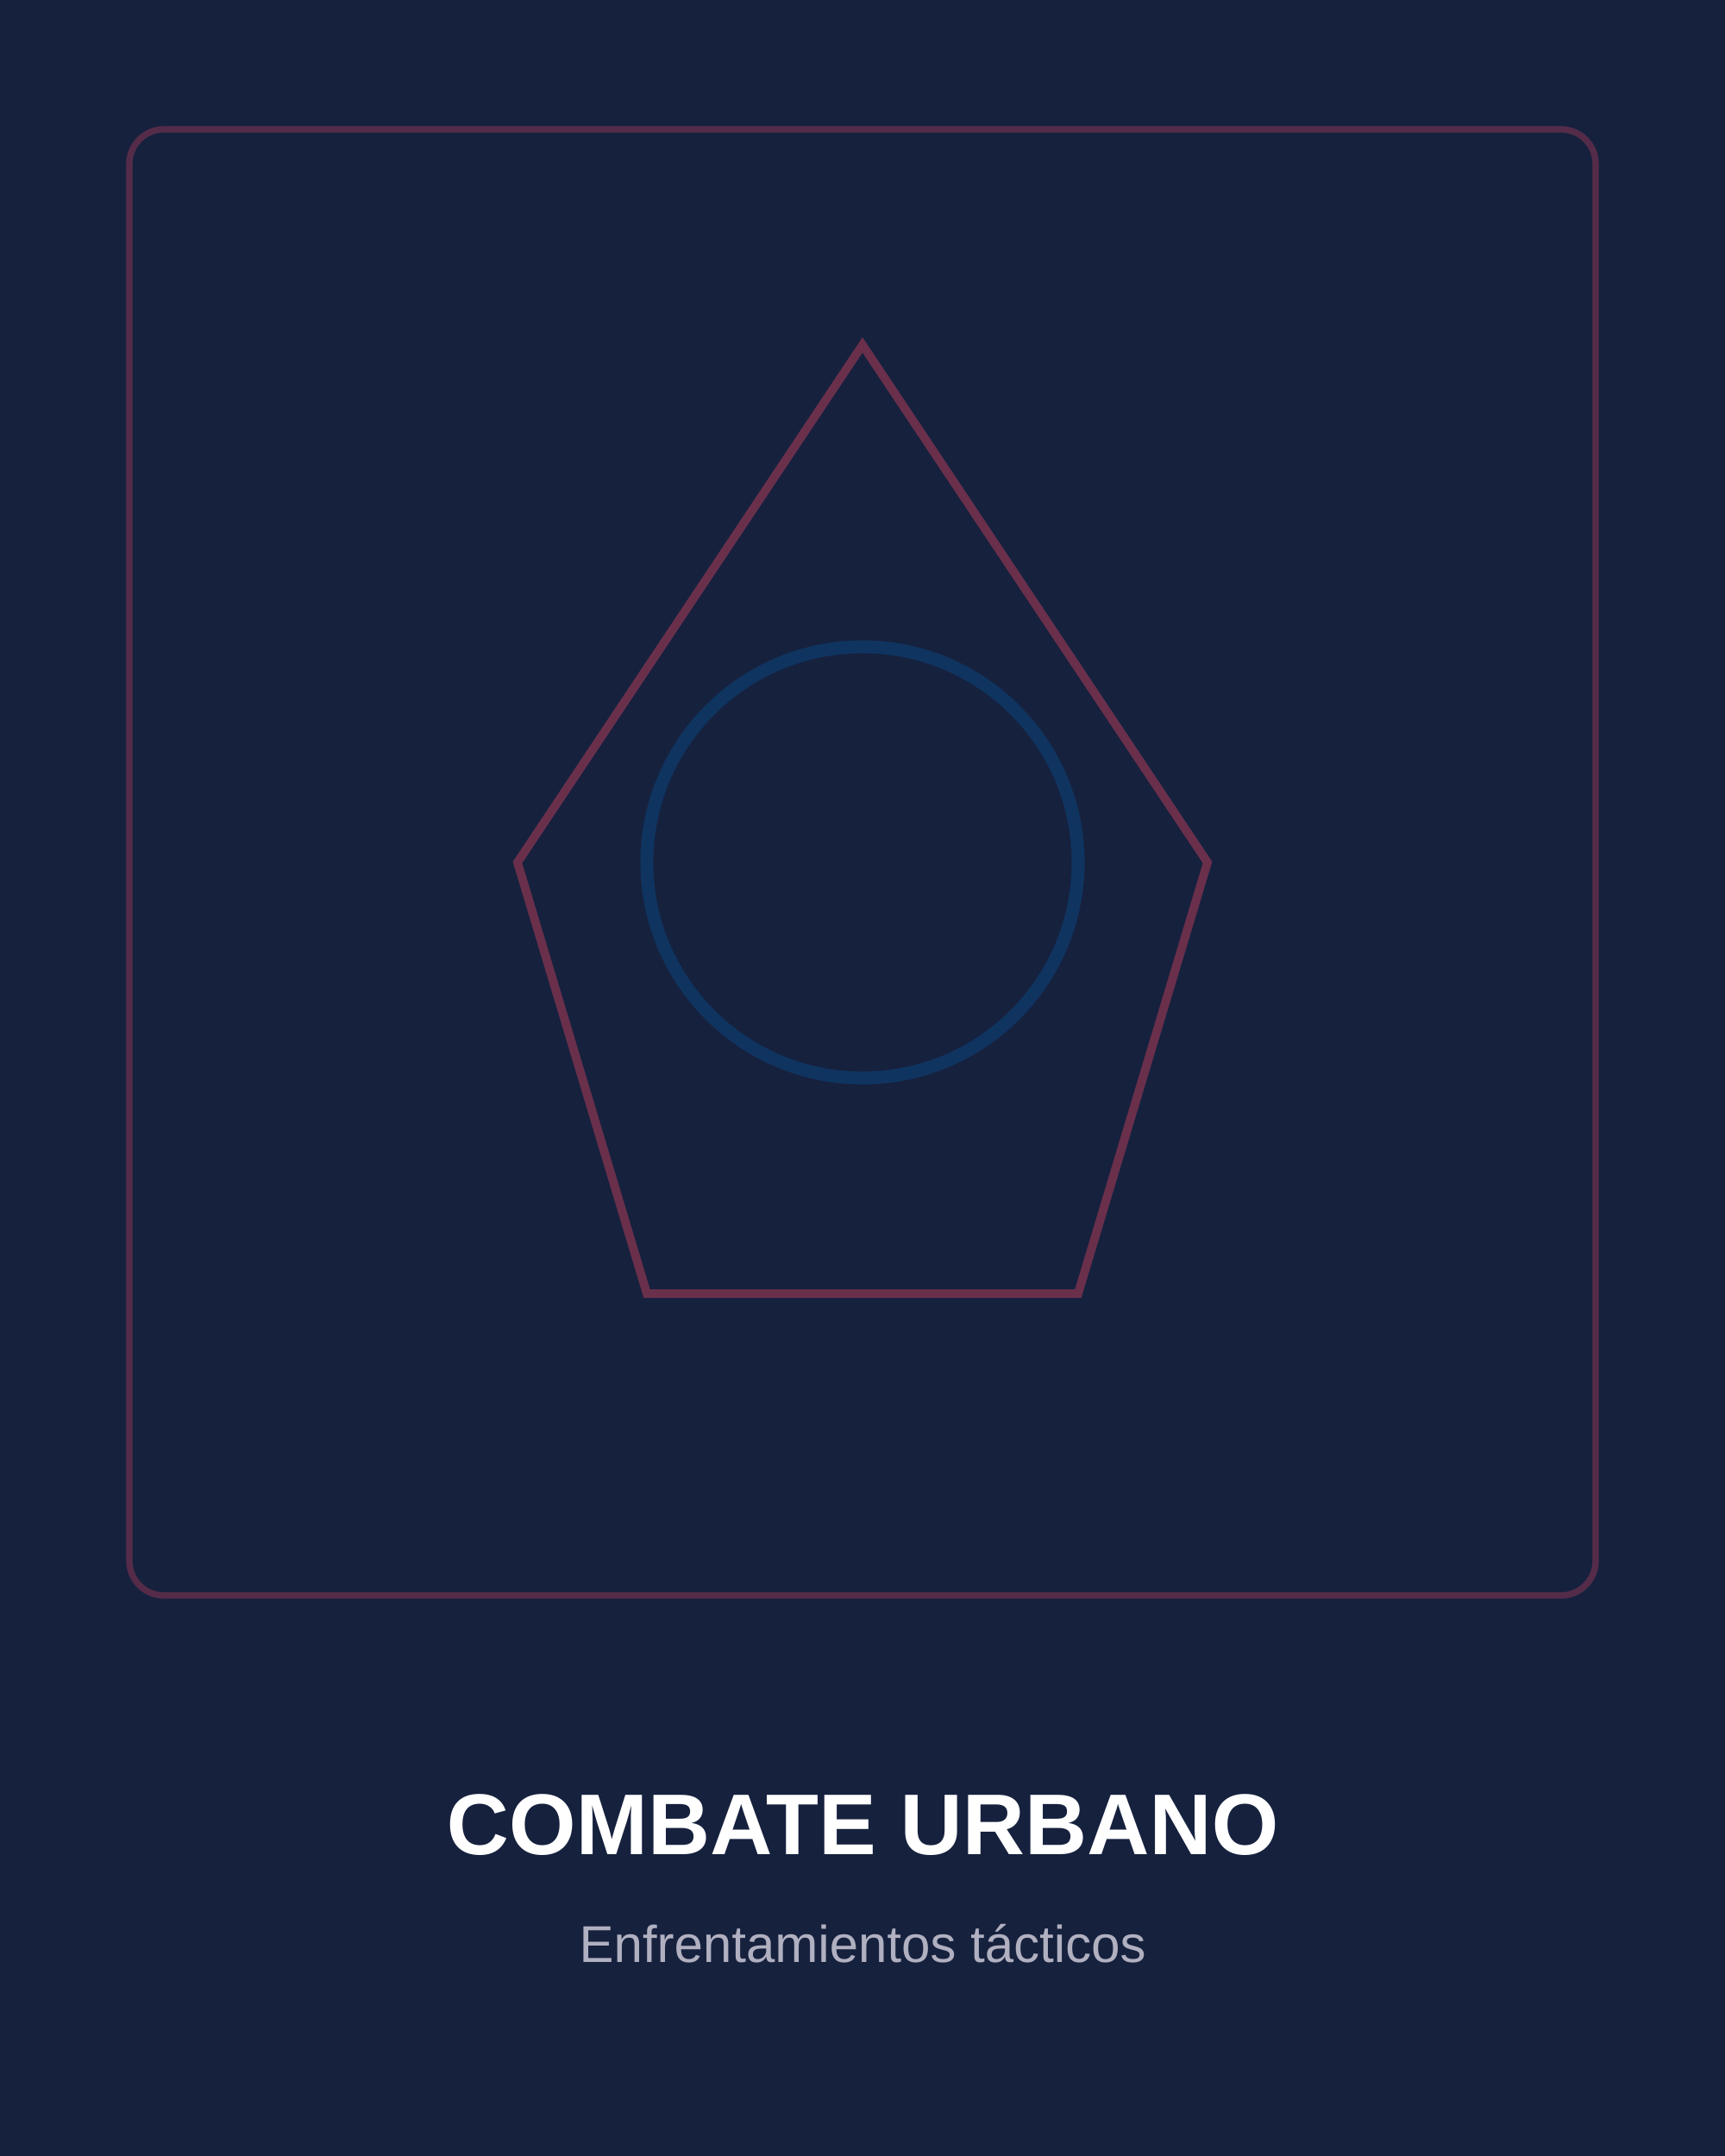
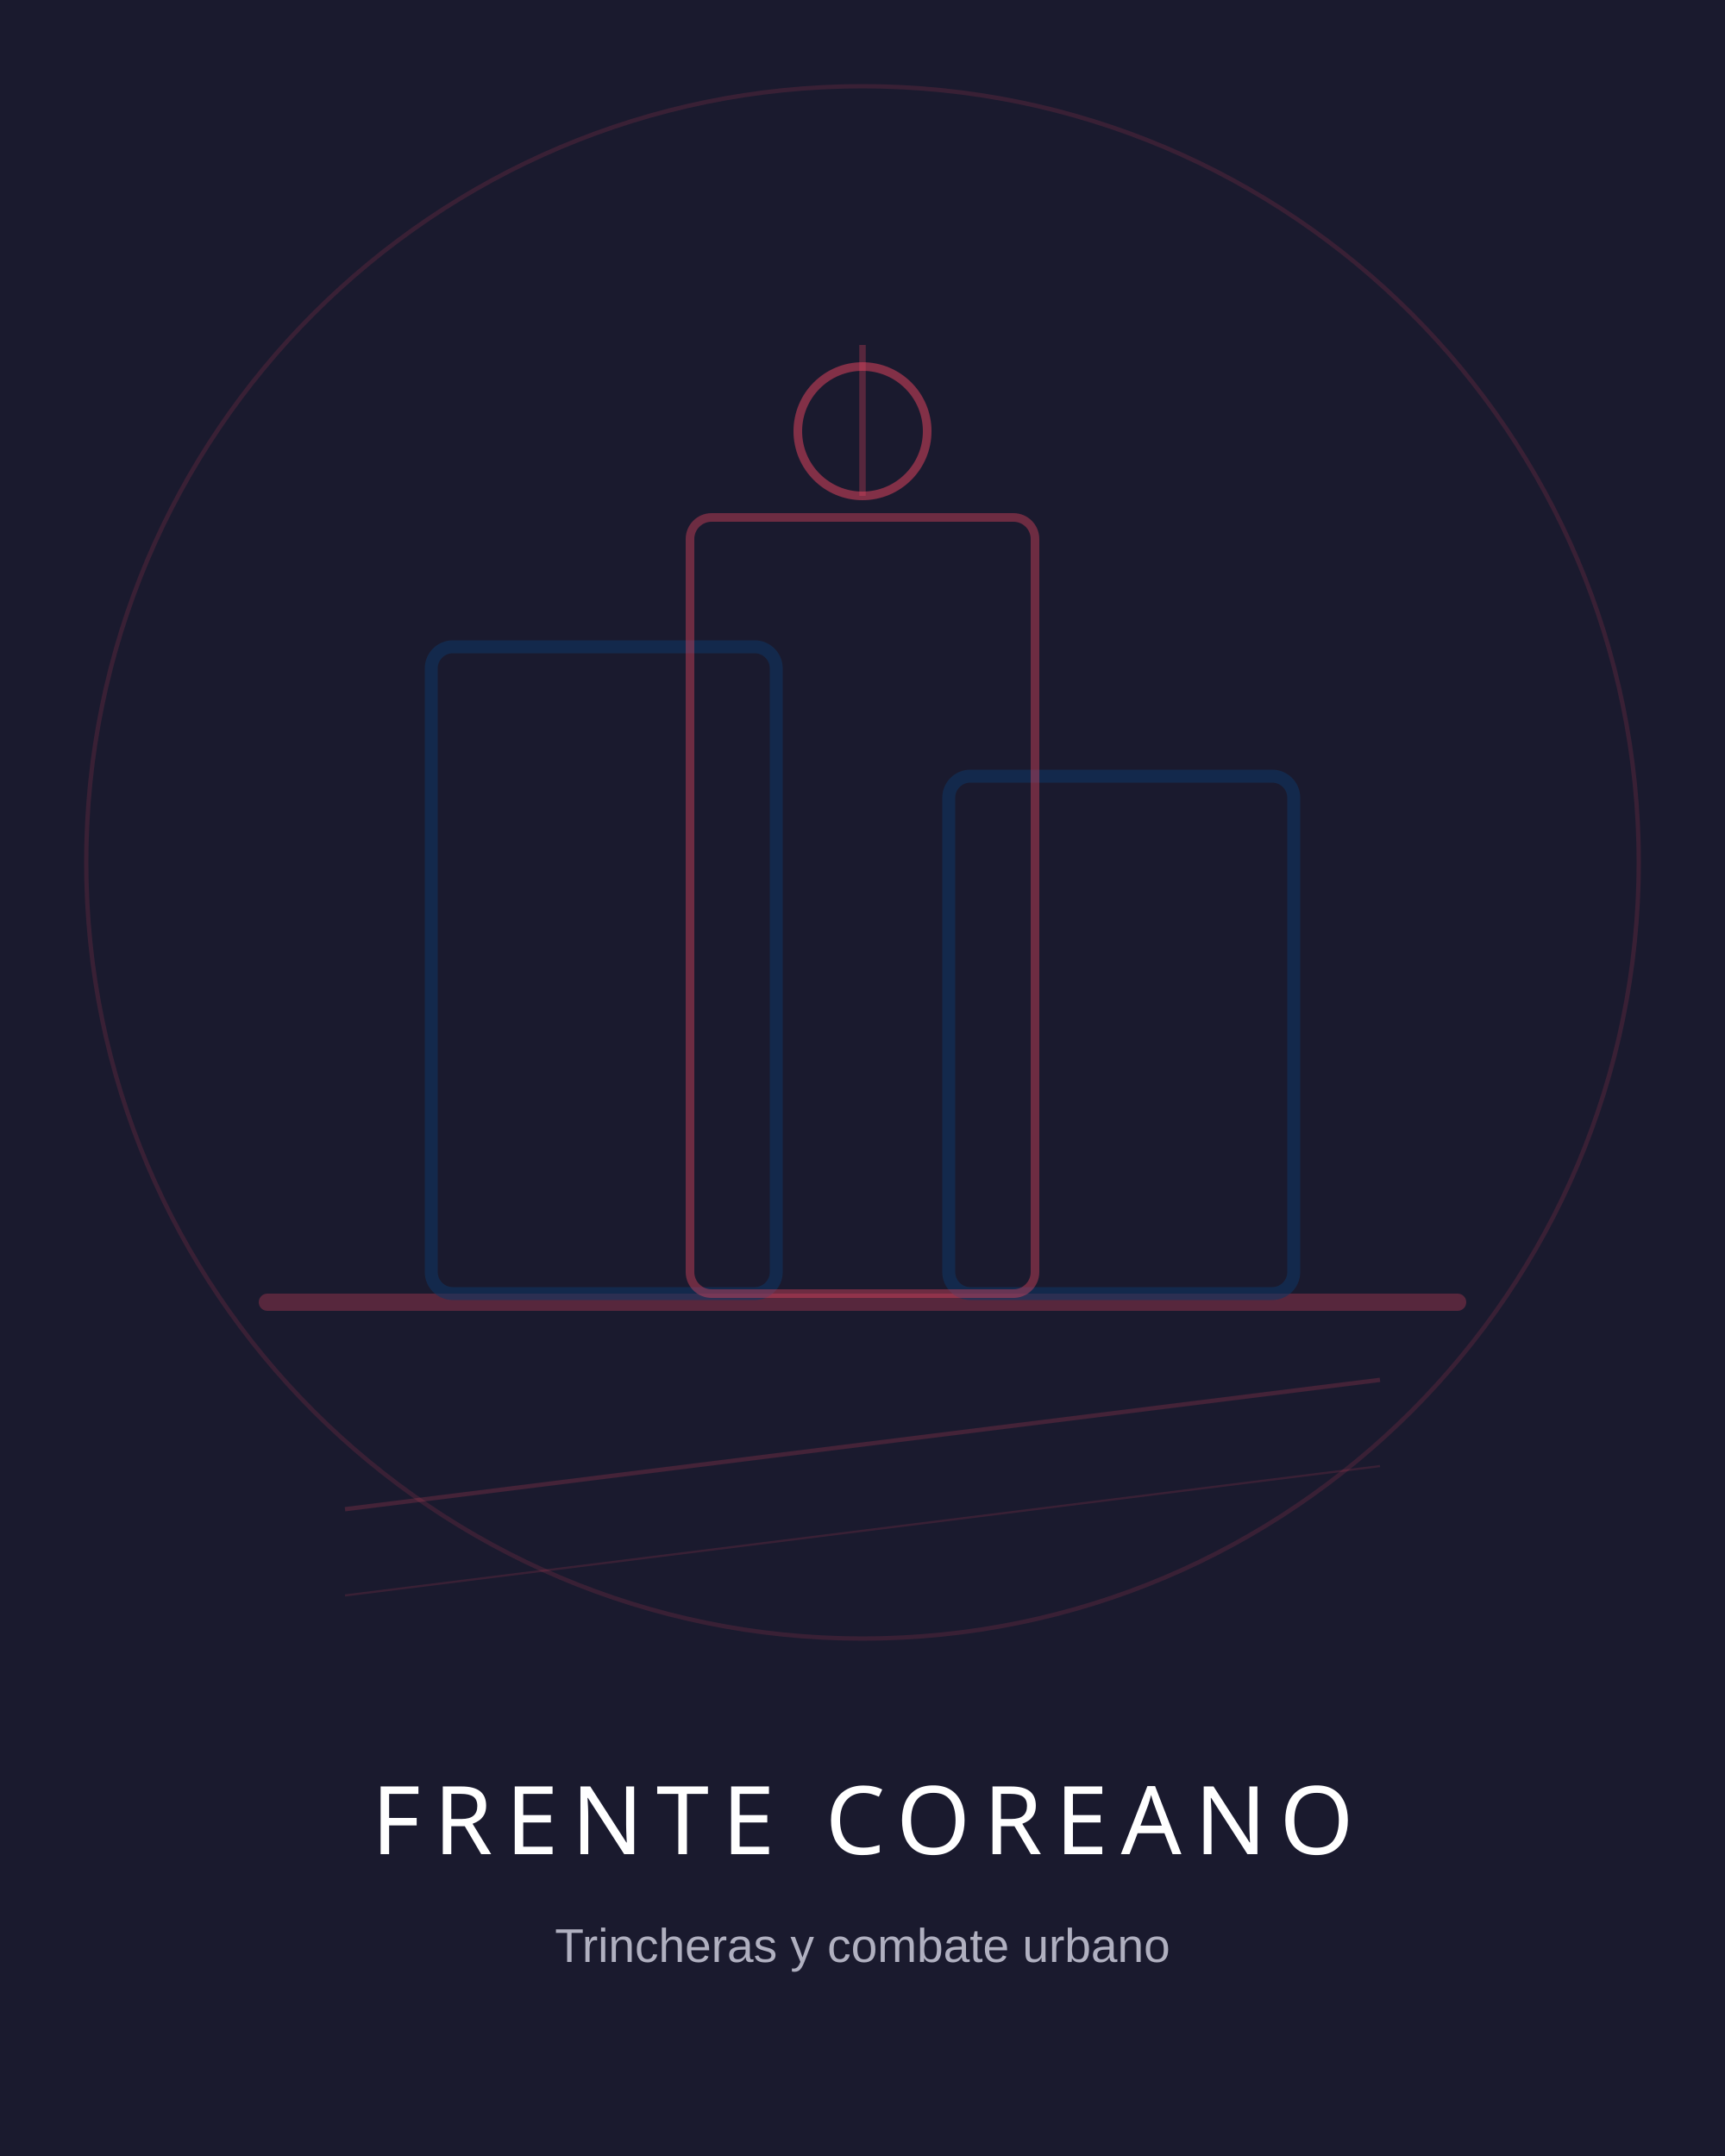
<svg xmlns="http://www.w3.org/2000/svg" viewBox="0 0 400 500" width="400" height="500">
-   <rect width="400" height="500" fill="#16213e" />
-   <rect x="30" y="30" width="340" height="340" rx="8" fill="none" stroke="#e94560" stroke-width="1.5" opacity="0.3" />
-   <polygon points="200,80 280,200 250,300 150,300 120,200" fill="none" stroke="#e94560" stroke-width="2" opacity="0.4" />
-   <circle cx="200" cy="200" r="50" fill="none" stroke="#0f3460" stroke-width="3" />
-   <text x="200" y="430" font-family="Arial, sans-serif" font-size="20" fill="white" text-anchor="middle" font-weight="bold">COMBATE URBANO</text>
-   <text x="200" y="455" font-family="Arial, sans-serif" font-size="12" fill="#b0b0c0" text-anchor="middle">Enfrentamientos tácticos</text>
+   <rect width="400" height="500" fill="#1a1a2e" />
+   <circle cx="200" cy="200" r="180" fill="none" stroke="#e94560" stroke-width="1" opacity="0.15" />
+   <rect x="60" y="300" width="280" height="4" fill="#e94560" opacity="0.3" rx="2" />
+   <rect x="100" y="150" width="80" height="150" fill="none" stroke="#0f3460" stroke-width="3" opacity="0.6" rx="5" />
+   <rect x="220" y="180" width="80" height="120" fill="none" stroke="#0f3460" stroke-width="3" opacity="0.6" rx="5" />
+   <rect x="160" y="120" width="80" height="180" fill="none" stroke="#e94560" stroke-width="2" opacity="0.4" rx="5" />
+   <circle cx="200" cy="100" r="15" fill="none" stroke="#e94560" stroke-width="2" opacity="0.5" />
+   <line x1="200" y1="115" x2="200" y2="80" stroke="#e94560" stroke-width="1.5" opacity="0.3" />
+   <line x1="80" y1="350" x2="320" y2="320" stroke="#e94560" stroke-width="1" opacity="0.2" />
+   <line x1="80" y1="370" x2="320" y2="340" stroke="#e94560" stroke-width="0.5" opacity="0.15" />
+   <text x="200" y="430" font-family="Impact, sans-serif" font-size="22" fill="white" text-anchor="middle" letter-spacing="3">FRENTE COREANO</text>
+   <text x="200" y="455" font-family="Arial, sans-serif" font-size="11" fill="#b0b0c0" text-anchor="middle">Trincheras y combate urbano</text>
</svg>
